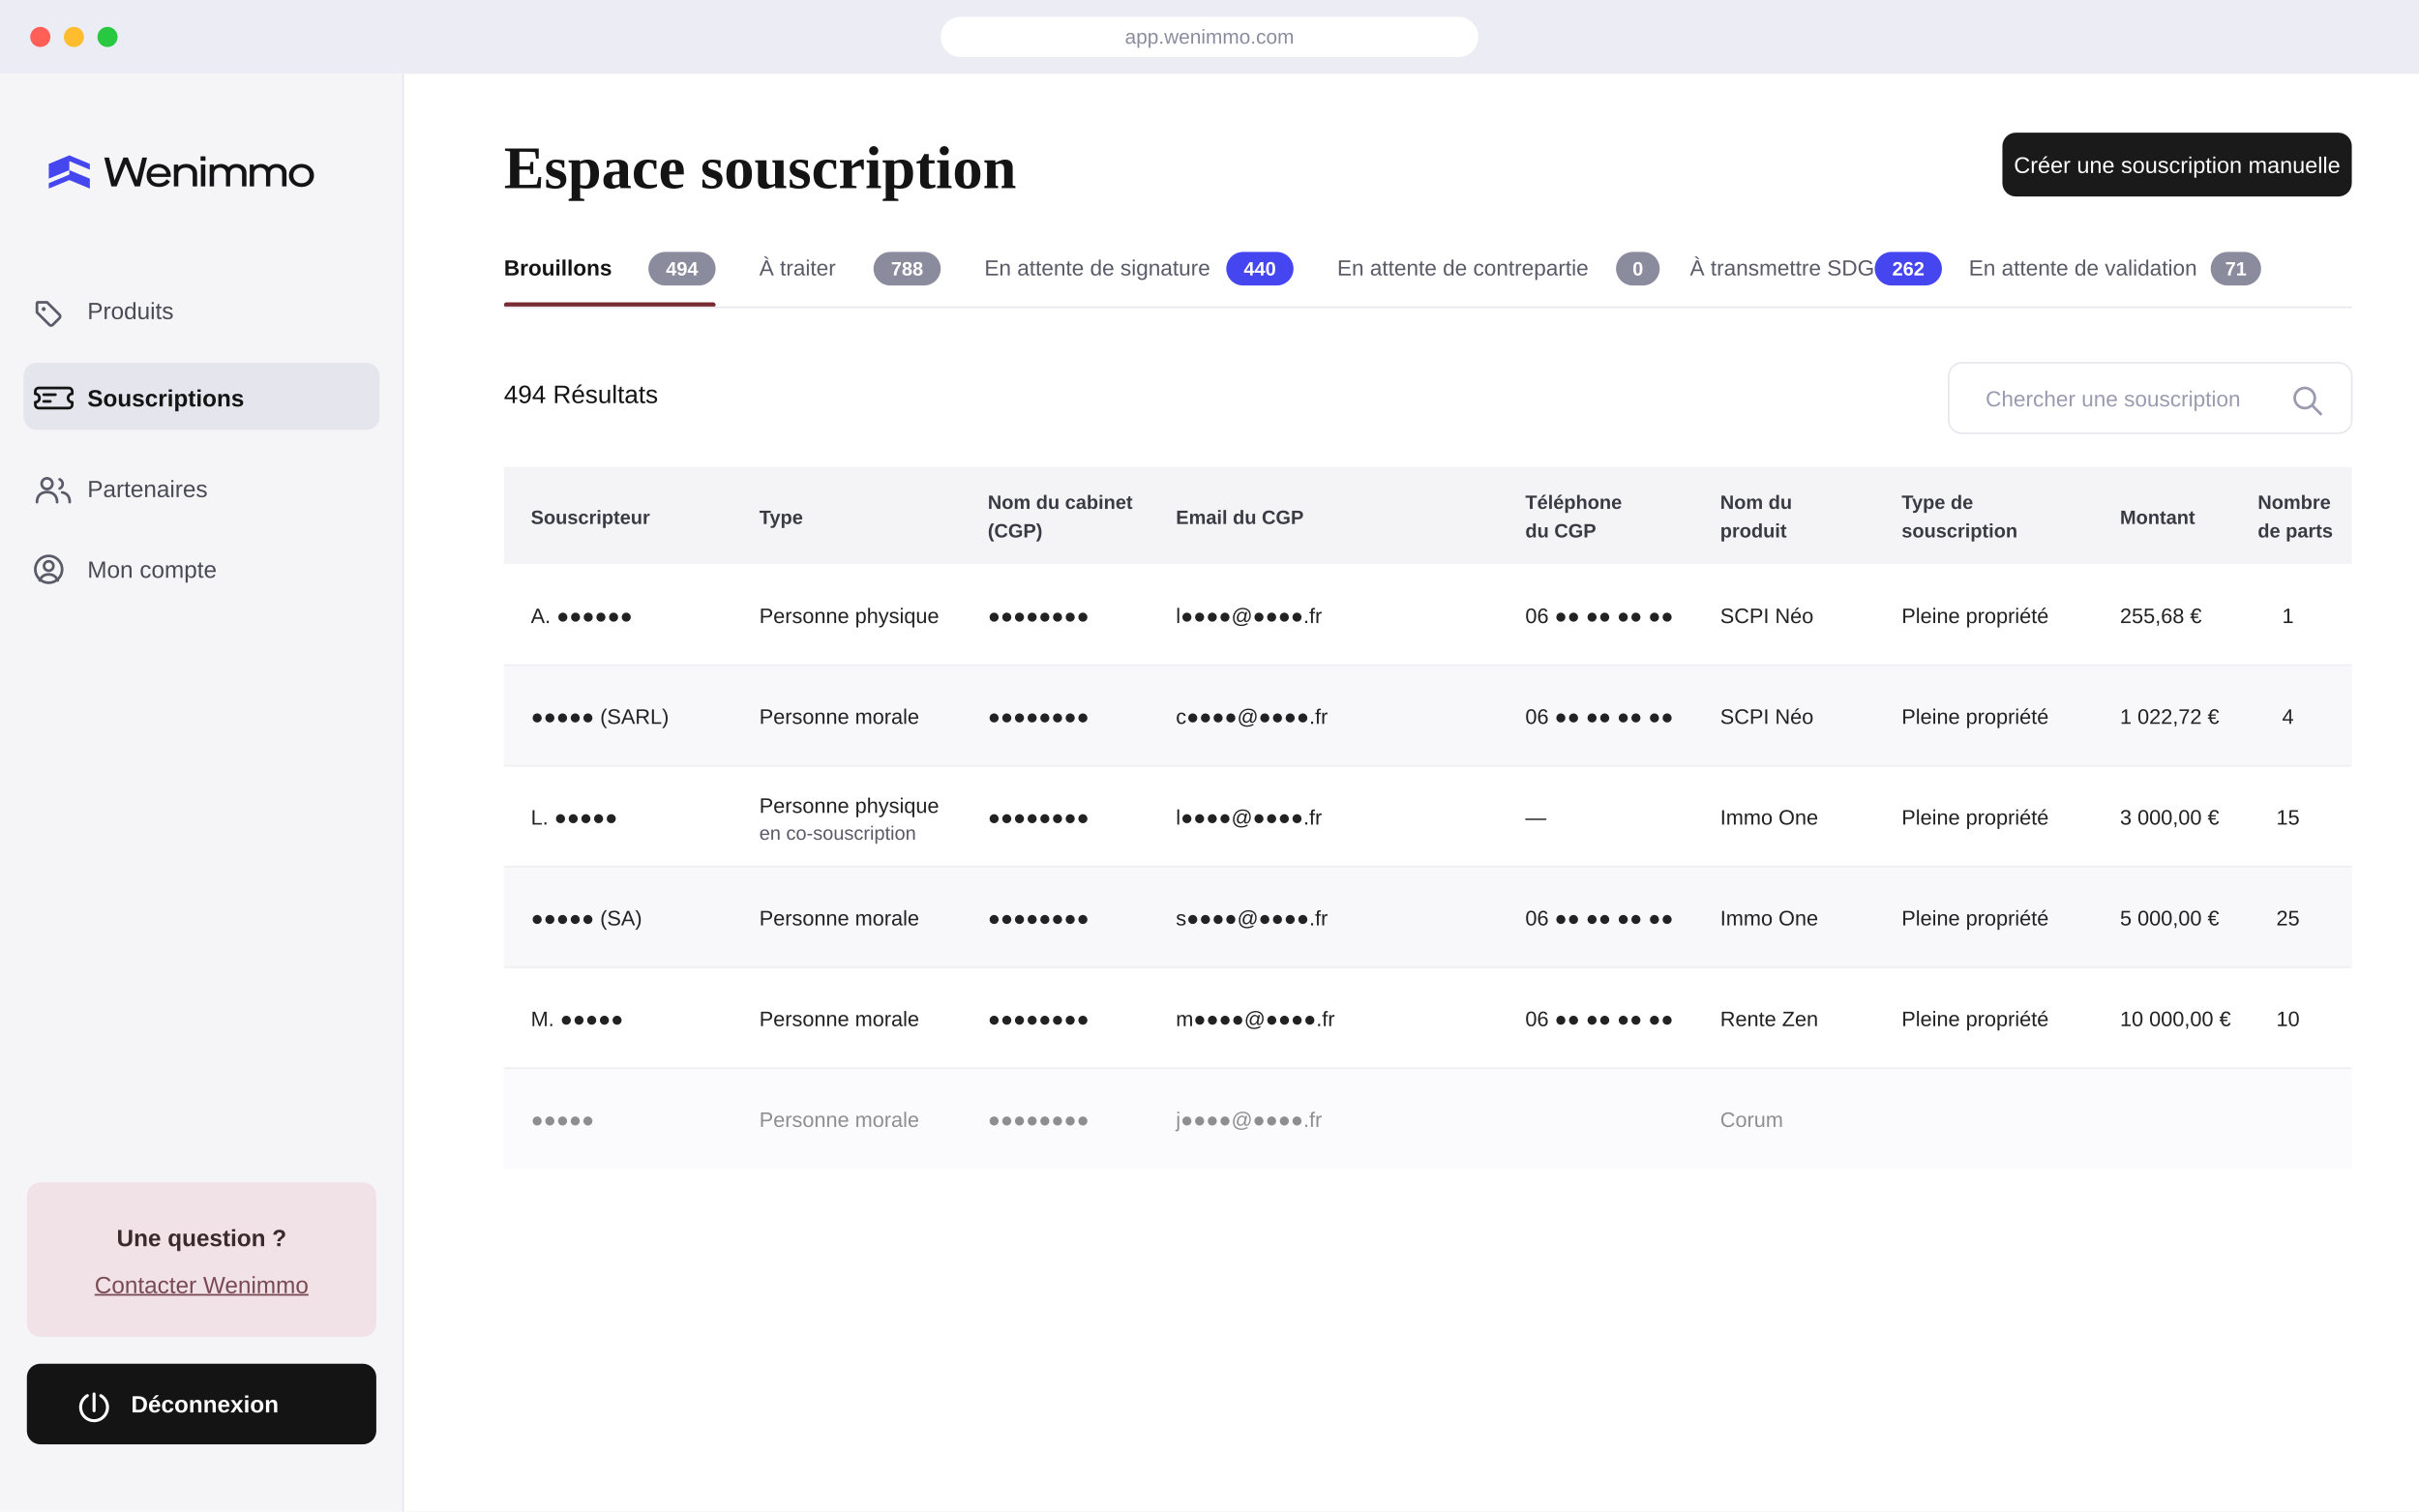
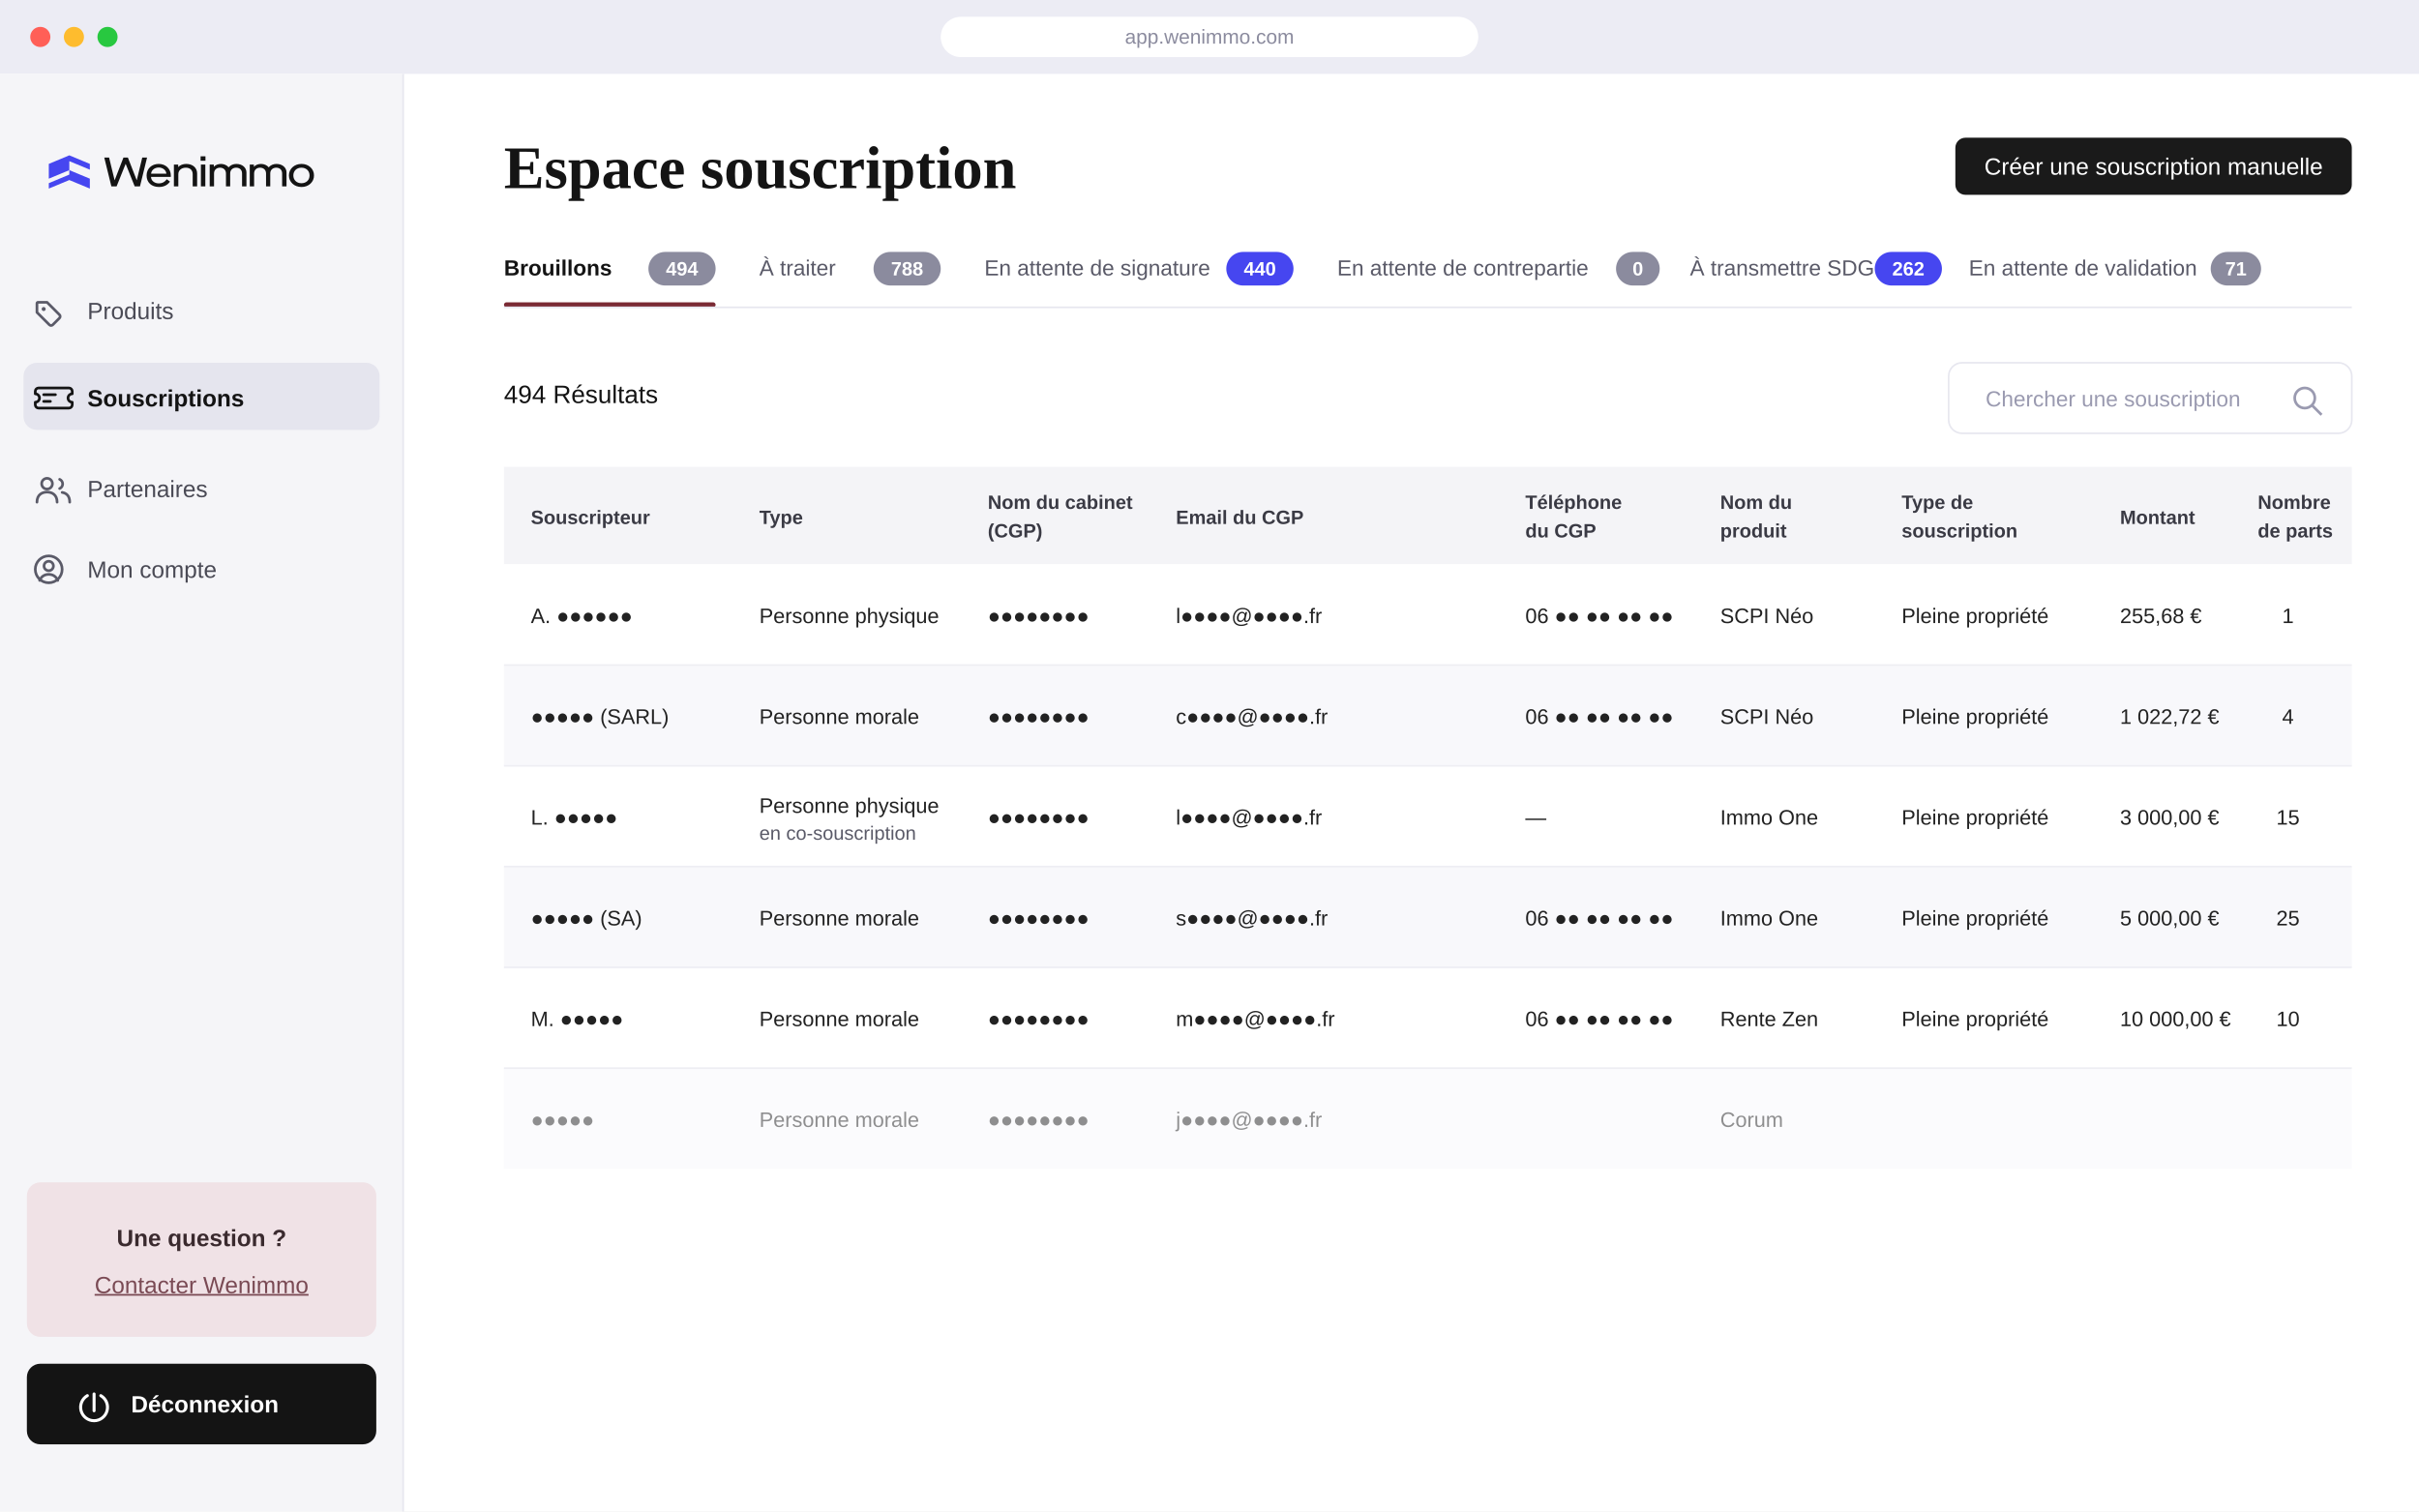
<svg xmlns="http://www.w3.org/2000/svg" width="1440" height="900" viewBox="0 0 1440 900" fill="none" font-family="'Mona Sans', 'Helvetica Neue', Arial, sans-serif">
  <defs>
    <clipPath id="frame">
      <rect width="1440" height="900" rx="0" />
    </clipPath>
  </defs>
  <g clip-path="url(#frame)">
    <rect width="1440" height="900" fill="#ffffff" />
    <rect width="1440" height="44" fill="#ececf4" />
    <circle cx="24" cy="22" r="6" fill="#ff5f57" />
    <circle cx="44" cy="22" r="6" fill="#febc2e" />
    <circle cx="64" cy="22" r="6" fill="#28c840" />
    <rect x="560" y="10" width="320" height="24" rx="12" fill="#ffffff" />
    <text x="720" y="26" text-anchor="middle" font-size="12" fill="#8b8b9e">app.wenimmo.com</text>
    <rect x="0" y="44" width="240" height="856" fill="#f5f5f8" />
    <line x1="240" y1="44" x2="240" y2="900" stroke="#e7e7ef" />
    <g transform="translate(28,92) scale(0.86)">
      <path d="M65.909 2.105L62.125 17.779H62.069L55.964 2.105H52.897L46.82 17.779H46.764L42.952 2.105H39.611L44.527 22.05H48.16L54.388 6.52H54.444L60.672 22.05H64.333L69.24 2.105H65.909Z" fill="#141414" />
      <path d="M77.336 6.521C72.42 6.521 68.91 9.798 68.91 14.556C68.91 19.314 72.279 22.474 77.459 22.474C80.799 22.474 83.356 21.246 85.112 18.772L82.904 17.12C81.507 19.025 79.686 20 77.45 20C75.902 20 74.619 19.576 73.581 18.745C72.543 17.915 72.005 16.84 71.977 15.495H85.678V14.502C85.678 9.942 82.168 6.521 77.336 6.521ZM72.033 13.247C72.213 10.854 74.421 9.003 77.365 9.003C80.101 9.003 82.422 10.854 82.602 13.247H72.033Z" fill="#141414" />
      <path d="M96.359 6.521C94.189 6.521 92.076 7.288 90.849 8.633H90.792V6.954H87.811V22.059H90.877V13.653C90.877 12.317 91.349 11.233 92.302 10.403C93.283 9.545 94.538 9.121 96.086 9.121C98.973 9.121 100.822 10.827 100.822 13.59V22.049H103.889V13.102C103.889 9.202 100.85 6.521 96.359 6.521Z" fill="#141414" />
      <path d="M109.664 1.248H106.295V4.327H109.664V1.248Z" fill="#141414" />
      <path d="M109.569 6.953H106.502V22.058H109.569V6.953Z" fill="#141414" />
      <path d="M131.103 6.521C128.867 6.521 127.027 7.351 125.715 8.859H125.659C124.621 7.459 122.507 6.521 120.45 6.521C118.393 6.521 116.61 7.234 115.506 8.462H115.449V6.954H112.59V22.059H115.6V13.111C115.6 10.719 117.27 9.121 119.742 9.121C122.214 9.121 123.856 10.746 123.856 13.111V22.059H126.772V13.111C126.772 10.719 128.442 9.121 130.914 9.121C133.387 9.121 134.991 10.692 134.991 13.111V22.059H138.029V12.425C138.029 9.003 135.085 6.53 131.122 6.53L131.103 6.521Z" fill="#141414" />
      <path d="M158.843 6.521C156.607 6.521 154.767 7.351 153.455 8.859H153.399C152.361 7.459 150.238 6.521 148.19 6.521C146.143 6.521 144.35 7.234 143.246 8.462H143.189V6.954H140.33V22.059H143.34V13.111C143.34 10.719 145.01 9.121 147.482 9.121C149.955 9.121 151.597 10.746 151.597 13.111V22.059H154.512V13.111C154.512 10.719 156.182 9.121 158.655 9.121C161.127 9.121 162.731 10.692 162.731 13.111V22.059H165.769V12.425C165.769 9.003 162.825 6.53 158.862 6.53L158.843 6.521Z" fill="#141414" />
      <path d="M176.092 6.52C171.12 6.52 167.43 9.969 167.43 14.501C167.43 19.034 171.12 22.482 176.092 22.482C181.037 22.564 184.877 18.979 184.783 14.501C184.868 10.032 181.027 6.439 176.092 6.52ZM176.092 19.882C172.818 19.882 170.497 17.715 170.497 14.501C170.497 11.287 172.818 9.12 176.092 9.12C179.367 9.12 181.716 11.287 181.716 14.501C181.716 17.715 179.395 19.882 176.092 19.882Z" fill="#141414" />
      <path d="M15.418 6.8V4.588L29.628 10.493V6.493L15.418 0.57L1.217 6.493V10.348V10.493V12.723V16.56V16.722L15.418 10.818V10.655V6.8Z" fill="#4646f0" />
      <path d="M29.628 23.584V16.74L15.418 10.817V13.905L1.217 19.828V23.584L15.418 17.679L29.628 23.584Z" fill="#4646f0" />
    </g>
    <g font-size="14" fill="#4a4a55">
      <g transform="translate(20,178)" stroke="#5a5a68" stroke-width="1.6" fill="none" stroke-linecap="round" stroke-linejoin="round">
        <path d="M2 8 V2.6 A0.6 0.6 0 0 1 2.6 2 H8 L15.4 9.4 A1.4 1.4 0 0 1 15.4 11.4 L11.4 15.4 A1.4 1.4 0 0 1 9.4 15.4 L2 8 Z" />
        <circle cx="6" cy="6" r="1.2" fill="#5a5a68" stroke="none" />
      </g>
      <text x="52" y="190">Produits</text>
      <rect x="14" y="216" width="212" height="40" rx="8" fill="#e5e5ee" />
      <g transform="translate(20,228)" stroke="#141414" stroke-width="1.6" fill="none" stroke-linecap="round" stroke-linejoin="round">
        <path d="M1 5 A2 2 0 0 1 3 3 H21 A2 2 0 0 1 23 5 V6.5 A1.5 1.5 0 0 0 23 11.5 V13 A2 2 0 0 1 21 15 H3 A2 2 0 0 1 1 13 V11.5 A1.5 1.5 0 0 0 1 6.5 Z" />
        <line x1="6" y1="7" x2="13" y2="7" />
        <line x1="6" y1="11" x2="10" y2="11" />
      </g>
      <text x="52" y="242" font-weight="700" fill="#141414">Souscriptions</text>
      <g transform="translate(20,282)" stroke="#5a5a68" stroke-width="1.6" fill="none" stroke-linecap="round" stroke-linejoin="round">
        <circle cx="8" cy="6" r="3.2" />
        <path d="M2 17 C2 12.6 5 11 8 11 C11 11 14 12.6 14 17" />
        <path d="M15.5 3.4 A3 3 0 0 1 15.5 8.9" />
        <path d="M17 11.2 C19.5 11.6 21.5 13.2 21.5 17" />
      </g>
      <text x="52" y="296">Partenaires</text>
      <g transform="translate(20,330)" stroke="#5a5a68" stroke-width="1.6" fill="none" stroke-linecap="round" stroke-linejoin="round">
        <circle cx="9" cy="9" r="8" />
        <circle cx="9" cy="7" r="2.8" />
        <path d="M3.6 15.6 C4.8 12.8 7 12 9 12 C11 12 13.2 12.8 14.4 15.6" />
      </g>
      <text x="52" y="344">Mon compte</text>
    </g>
    <rect x="16" y="704" width="208" height="92" rx="8" fill="#f0e2e6" />
    <text x="120" y="742" text-anchor="middle" font-size="14" font-weight="600" fill="#3a2a2e">Une question ?</text>
    <text x="120" y="770" text-anchor="middle" font-size="14" fill="#7a4a54" text-decoration="underline">Contacter Wenimmo</text>
    <rect x="16" y="812" width="208" height="48" rx="8" fill="#141414" />
    <path d="M56 830 v10 M52 831 a8 8 0 1 0 8 0" stroke="#ffffff" stroke-width="1.8" fill="none" stroke-linecap="round" />
    <text x="78" y="841" font-size="14" font-weight="600" fill="#ffffff">Déconnexion</text>
    <text x="300" y="112" font-family="Georgia, 'Times New Roman', serif" font-size="36" font-weight="700" fill="#141414">Espace souscription</text>
-     <rect x="1192" y="79" width="208" height="38" rx="8" fill="#1a1a1a" />
-     <text x="1296" y="103" text-anchor="middle" font-size="13.5" font-weight="500" fill="#ffffff">Créer une souscription manuelle</text>
+     <rect x="1164" y="82" width="236" height="34" rx="6" fill="#1a1a1a" />
+     <text x="1282" y="104" text-anchor="middle" font-size="14" font-weight="500" fill="#ffffff">Créer une souscription manuelle</text>
    <g font-size="13">
      <text x="300" y="164" font-weight="700" fill="#141414">Brouillons</text>
      <rect x="386" y="150" width="40" height="20" rx="10" fill="#8b8b9e" />
      <text x="406" y="164" text-anchor="middle" font-size="11.5" font-weight="700" fill="#ffffff">494</text>
      <rect x="300" y="180" width="126" height="3" rx="1.5" fill="#7a2a34" />
      <text x="452" y="164" fill="#5a5a68">À traiter</text>
      <rect x="520" y="150" width="40" height="20" rx="10" fill="#8b8b9e" />
      <text x="540" y="164" text-anchor="middle" font-size="11.5" font-weight="700" fill="#ffffff">788</text>
      <text x="586" y="164" fill="#5a5a68">En attente de signature</text>
      <rect x="730" y="150" width="40" height="20" rx="10" fill="#4646f0" />
      <text x="750" y="164" text-anchor="middle" font-size="11.5" font-weight="700" fill="#ffffff">440</text>
      <text x="796" y="164" fill="#5a5a68">En attente de contrepartie</text>
      <rect x="962" y="150" width="26" height="20" rx="10" fill="#8b8b9e" />
      <text x="975" y="164" text-anchor="middle" font-size="11.5" font-weight="700" fill="#ffffff">0</text>
      <text x="1006" y="164" fill="#5a5a68">À transmettre SDG</text>
      <rect x="1116" y="150" width="40" height="20" rx="10" fill="#4646f0" />
      <text x="1136" y="164" text-anchor="middle" font-size="11.5" font-weight="700" fill="#ffffff">262</text>
      <text x="1172" y="164" fill="#5a5a68">En attente de validation</text>
      <rect x="1316" y="150" width="30" height="20" rx="10" fill="#8b8b9e" />
      <text x="1331" y="164" text-anchor="middle" font-size="11.5" font-weight="700" fill="#ffffff">71</text>
    </g>
    <line x1="300" y1="183" x2="1400" y2="183" stroke="#e7e7ef" />
    <text x="300" y="240" font-size="15" fill="#141414">494 Résultats</text>
    <rect x="1160" y="216" width="240" height="42" rx="8" fill="#ffffff" stroke="#e7e7ef" />
    <text x="1182" y="242" font-size="13" fill="#9a9ab0">Chercher une souscription</text>
    <circle cx="1372" cy="237" r="6" stroke="#9a9ab0" stroke-width="1.6" fill="none" />
    <line x1="1376" y1="241" x2="1382" y2="247" stroke="#9a9ab0" stroke-width="1.6" />
    <rect x="300" y="278" width="1100" height="58" fill="#f4f4f7" />
    <g font-size="11.5" font-weight="700" fill="#3a3a44">
      <text x="316" y="312">Souscripteur</text>
      <text x="452" y="312">Type</text>
      <text x="588" y="303">Nom du cabinet</text>
      <text x="588" y="320">(CGP)</text>
      <text x="700" y="312">Email du CGP</text>
      <text x="908" y="303">Téléphone</text>
      <text x="908" y="320">du CGP</text>
      <text x="1024" y="303">Nom du</text>
      <text x="1024" y="320">produit</text>
      <text x="1132" y="303">Type de</text>
      <text x="1132" y="320">souscription</text>
      <text x="1262" y="312">Montant</text>
      <text x="1344" y="303">Nombre</text>
      <text x="1344" y="320">de parts</text>
    </g>
    <rect x="300" y="336" width="1100" height="60" fill="#ffffff" />
    <rect x="300" y="396" width="1100" height="60" fill="#f8f8fb" />
    <rect x="300" y="456" width="1100" height="60" fill="#ffffff" />
    <rect x="300" y="516" width="1100" height="60" fill="#f8f8fb" />
    <rect x="300" y="576" width="1100" height="60" fill="#ffffff" />
    <rect x="300" y="636" width="1100" height="60" fill="#f8f8fb" opacity="0.5" />
    <g font-size="12.5" fill="#222">
      <text x="316" y="371">A. ●●●●●●</text>
      <text x="452" y="371">Personne physique</text>
      <text x="588" y="371">●●●●●●●●</text>
      <text x="700" y="371">l●●●●@●●●●.fr</text>
      <text x="908" y="371">06 ●● ●● ●● ●●</text>
      <text x="1024" y="371">SCPI Néo</text>
      <text x="1132" y="371">Pleine propriété</text>
      <text x="1262" y="371">255,68 €</text>
      <text x="1362" y="371" text-anchor="middle">1</text>
      <text x="316" y="431">●●●●● (SARL)</text>
      <text x="452" y="431">Personne morale</text>
      <text x="588" y="431">●●●●●●●●</text>
      <text x="700" y="431">c●●●●@●●●●.fr</text>
      <text x="908" y="431">06 ●● ●● ●● ●●</text>
      <text x="1024" y="431">SCPI Néo</text>
      <text x="1132" y="431">Pleine propriété</text>
      <text x="1262" y="431">1 022,72 €</text>
      <text x="1362" y="431" text-anchor="middle">4</text>
      <text x="316" y="491">L. ●●●●●</text>
      <text x="452" y="484">Personne physique</text>
      <text x="452" y="500" font-size="11.5" fill="#5a5a68">en co-souscription</text>
      <text x="588" y="491">●●●●●●●●</text>
      <text x="700" y="491">l●●●●@●●●●.fr</text>
      <text x="908" y="491">—</text>
      <text x="1024" y="491">Immo One</text>
      <text x="1132" y="491">Pleine propriété</text>
      <text x="1262" y="491">3 000,00 €</text>
      <text x="1362" y="491" text-anchor="middle">15</text>
      <text x="316" y="551">●●●●● (SA)</text>
      <text x="452" y="551">Personne morale</text>
      <text x="588" y="551">●●●●●●●●</text>
      <text x="700" y="551">s●●●●@●●●●.fr</text>
      <text x="908" y="551">06 ●● ●● ●● ●●</text>
      <text x="1024" y="551">Immo One</text>
      <text x="1132" y="551">Pleine propriété</text>
      <text x="1262" y="551">5 000,00 €</text>
      <text x="1362" y="551" text-anchor="middle">25</text>
      <text x="316" y="611">M. ●●●●●</text>
      <text x="452" y="611">Personne morale</text>
      <text x="588" y="611">●●●●●●●●</text>
      <text x="700" y="611">m●●●●@●●●●.fr</text>
      <text x="908" y="611">06 ●● ●● ●● ●●</text>
      <text x="1024" y="611">Rente Zen</text>
      <text x="1132" y="611">Pleine propriété</text>
      <text x="1262" y="611">10 000,00 €</text>
      <text x="1362" y="611" text-anchor="middle">10</text>
      <g opacity="0.5">
        <text x="316" y="671">●●●●●</text>
        <text x="452" y="671">Personne morale</text>
        <text x="588" y="671">●●●●●●●●</text>
        <text x="700" y="671">j●●●●@●●●●.fr</text>
        <text x="1024" y="671">Corum</text>
      </g>
    </g>
    <g stroke="#eeeef3">
      <line x1="300" y1="396" x2="1400" y2="396" />
      <line x1="300" y1="456" x2="1400" y2="456" />
      <line x1="300" y1="516" x2="1400" y2="516" />
      <line x1="300" y1="576" x2="1400" y2="576" />
      <line x1="300" y1="636" x2="1400" y2="636" />
    </g>
  </g>
</svg>
